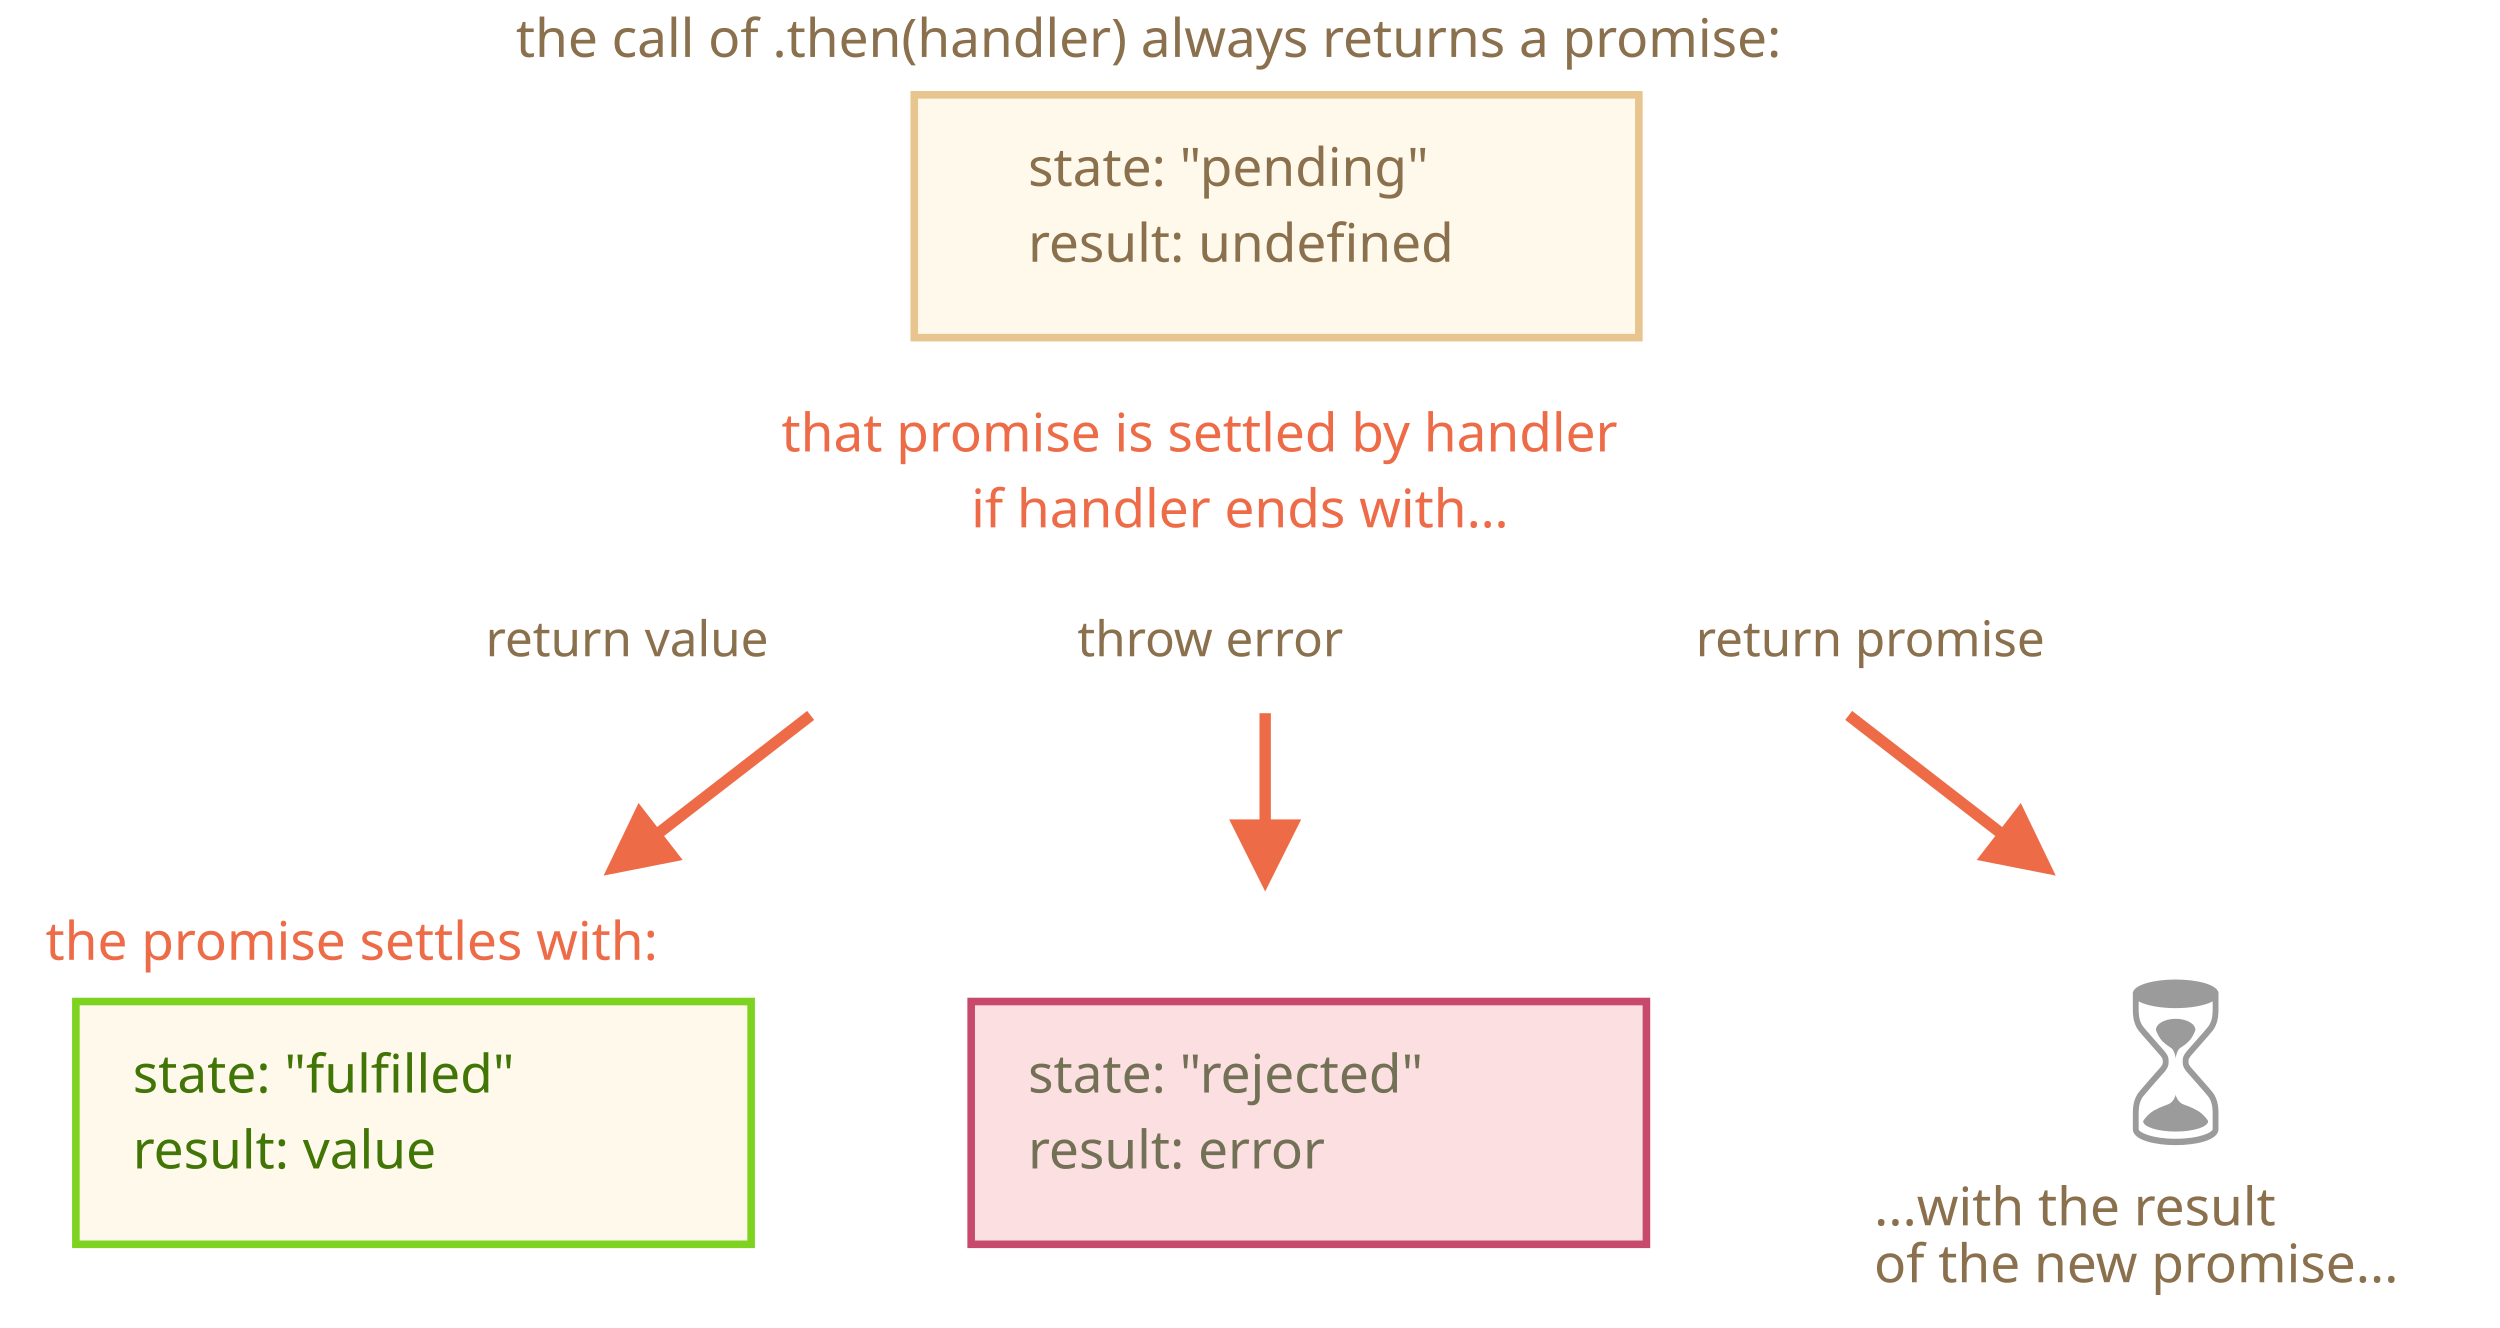
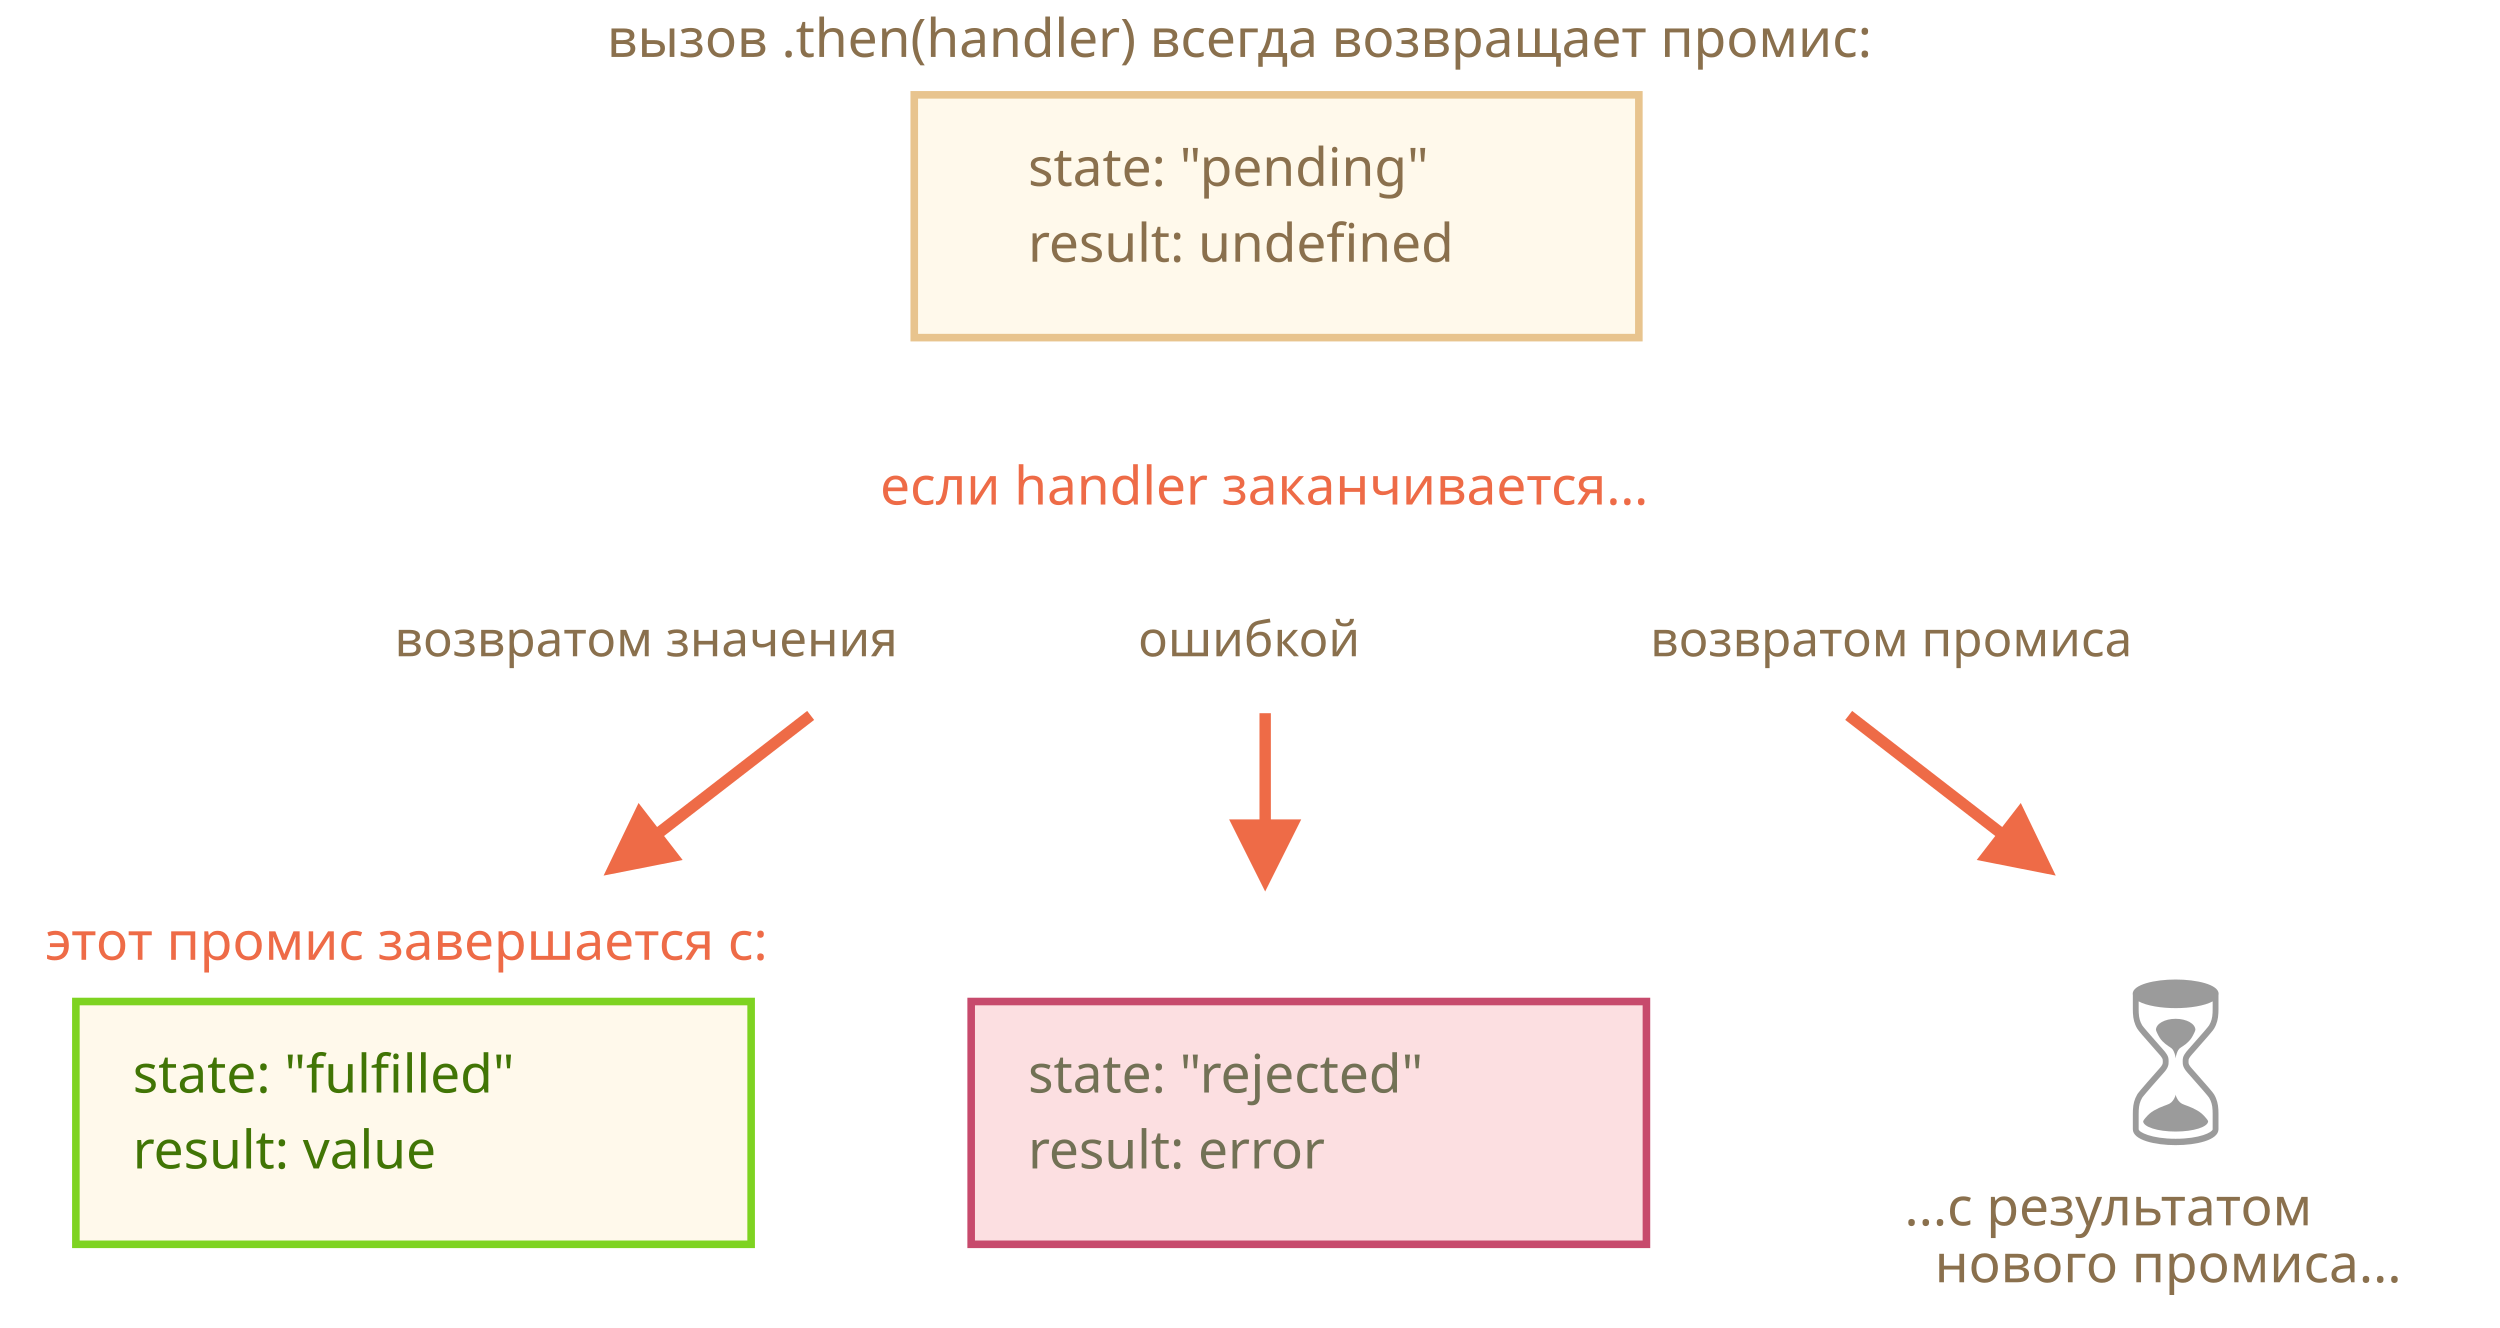
<svg xmlns="http://www.w3.org/2000/svg" width="659px" height="350px" viewBox="0 0 659 350" version="1.1">
  <g id="promise" stroke="none" stroke-width="1" fill="none" fill-rule="evenodd">
    <g id="promise-handler-variants.svg">
      <path id="Line-Copy" d="M525.949,220.367 L486.396,189.769 L488.231,187.396 L527.785,217.994 L532.68,211.666 L541.895,230.806 L521.055,226.694 L525.949,220.367 Z" fill="#EE6B47" fill-rule="nonzero" />
      <path id="Line-Copy-3" d="M332,216 L332,188 L335,188 L335,216 L343,216 L333.5,235 L324,216 L332,216 Z" fill="#EE6B47" fill-rule="nonzero" />
      <path id="Line-Copy-2" d="M173.215,217.994 L212.769,187.396 L214.604,189.769 L175.051,220.367 L179.945,226.694 L159.105,230.806 L168.32,211.666 L173.215,217.994 Z" fill="#EE6B47" fill-rule="nonzero" />
      <text id="return-value" font-family="PTMono-Regular, PT Mono" font-size="13" font-weight="normal" fill="#8A704D">
-         <tspan x="128" y="173">return value</tspan>
+         <tspan x="104" y="173">возвратом значения</tspan>
      </text>
      <text id="return-promise" font-family="PTMono-Regular, PT Mono" font-size="13" font-weight="normal" fill="#8A704D">
-         <tspan x="447" y="173">return promise</tspan>
+         <tspan x="435" y="173">возвратом промиса</tspan>
      </text>
      <text id="throw-error" font-family="PTMono-Regular, PT Mono" font-size="13" font-weight="normal" fill="#8A704D">
-         <tspan x="284" y="173">throw error</tspan>
+         <tspan x="300" y="173">ошибкой</tspan>
      </text>
      <rect id="Rectangle-1-Copy" stroke="#7ED321" stroke-width="2" fill="#FFF9EB" x="20" y="264" width="178" height="64" />
      <text id="state:-&quot;fulfilled&quot;-r" font-family="PTMono-Regular, PT Mono" font-size="14" font-weight="normal" line-spacing="20" fill="#417505">
        <tspan x="35" y="288">state:  "fulfilled"</tspan>
        <tspan x="35" y="308">result: value</tspan>
      </text>
      <rect id="Rectangle-1-Copy-3" stroke="#C74A6C" stroke-width="2" fill="#FCDFE1" x="256" y="264" width="178" height="64" />
      <text id="state:-&quot;rejected&quot;-re" font-family="PTMono-Regular, PT Mono" font-size="14" font-weight="normal" line-spacing="20" fill="#727155">
        <tspan x="271" y="288">state:  "rejected"</tspan>
        <tspan x="271" y="308">result: error</tspan>
      </text>
      <g id="noun_88566_cc-copy" transform="translate(562, 258)" fill="#9B9B9B">
        <path d="M22.79,35.592 C22.789,34.969 22.774,34.23 22.666,33.465 C22.569,32.777 22.388,32.107 22.127,31.475 C21.989,31.142 21.817,30.8 21.616,30.458 C21.335,29.979 19.916,28.317 16.555,24.531 C16.25,24.188 16.033,23.943 15.953,23.85 L15.702,23.561 C15.645,23.495 15.589,23.429 15.534,23.362 C15.481,23.298 15.429,23.233 15.378,23.167 C15.347,23.125 15.316,23.082 15.286,23.04 C15.167,22.874 15.089,22.746 15.033,22.627 C14.958,22.469 14.919,22.356 14.907,22.262 C14.889,22.127 14.891,21.96 14.894,21.784 L14.894,21.729 C14.897,21.536 14.901,21.366 14.931,21.238 C14.954,21.141 15.004,21.034 15.09,20.899 C15.202,20.723 15.324,20.537 15.453,20.375 C15.577,20.22 15.708,20.069 15.848,19.909 L15.953,19.788 C16.033,19.696 16.25,19.452 16.552,19.11 C19.915,15.322 21.334,13.659 21.616,13.18 C21.817,12.838 21.989,12.496 22.127,12.163 C22.388,11.531 22.57,10.862 22.666,10.173 C22.774,9.408 22.789,8.668 22.79,8.046 C22.792,7.031 22.791,5.436 22.79,4.311 C22.816,4.2 22.833,4.088 22.833,3.972 C22.833,1.521 16.996,0.198 11.505,0.198 C6.013,0.198 0.176,1.521 0.176,3.972 C0.176,4.085 0.193,4.195 0.217,4.303 C0.216,5.429 0.215,7.029 0.217,8.046 C0.218,8.631 0.233,9.402 0.341,10.173 C0.438,10.863 0.62,11.532 0.881,12.163 C1.019,12.497 1.191,12.839 1.391,13.18 C1.673,13.659 3.093,15.322 6.455,19.11 C6.758,19.452 6.974,19.696 7.055,19.788 L7.155,19.903 C7.296,20.065 7.43,20.218 7.555,20.375 C7.683,20.536 7.805,20.722 7.918,20.899 C8.004,21.034 8.054,21.141 8.077,21.238 C8.107,21.366 8.111,21.529 8.114,21.728 L8.114,21.782 C8.117,21.959 8.119,22.126 8.101,22.262 C8.089,22.356 8.05,22.468 7.975,22.626 C7.918,22.746 7.84,22.873 7.722,23.04 C7.692,23.083 7.66,23.125 7.63,23.166 C7.579,23.233 7.527,23.298 7.474,23.362 C7.419,23.429 7.362,23.495 7.307,23.559 C7.294,23.574 7.235,23.64 7.139,23.749 C1.817,29.734 1.496,30.279 1.391,30.458 C1.191,30.799 1.019,31.141 0.88,31.475 C0.62,32.106 0.438,32.776 0.341,33.465 C0.233,34.236 0.218,35.007 0.217,35.592 C0.215,36.713 0.216,38.545 0.217,39.666 C0.217,42.547 6.068,43.86 11.505,43.86 C16.941,43.86 22.792,42.547 22.792,39.666 L22.791,39.11 C22.791,38.003 22.792,36.542 22.79,35.592 L22.79,35.592 Z M21.256,39.665 L21.256,39.695 C21.172,40.463 17.857,42.182 11.505,42.182 C5.07,42.182 1.752,40.418 1.752,39.665 C1.751,38.545 1.749,36.715 1.752,35.595 C1.752,35.036 1.766,34.376 1.858,33.719 C1.933,33.181 2.075,32.659 2.278,32.167 C2.386,31.907 2.522,31.637 2.681,31.367 C2.771,31.219 3.436,30.32 8.239,24.918 C8.349,24.795 8.413,24.722 8.422,24.712 C8.486,24.637 8.55,24.562 8.613,24.485 C8.681,24.404 8.747,24.32 8.812,24.235 C8.853,24.18 8.894,24.125 8.934,24.069 C9.044,23.913 9.206,23.675 9.337,23.398 C9.443,23.174 9.571,22.87 9.619,22.501 C9.654,22.234 9.651,21.981 9.648,21.757 L9.647,21.705 C9.643,21.414 9.634,21.128 9.563,20.822 C9.494,20.529 9.367,20.24 9.176,19.94 C9.039,19.725 8.888,19.495 8.711,19.273 C8.564,19.088 8.412,18.914 8.265,18.746 L8.168,18.634 C8.086,18.539 7.865,18.29 7.556,17.942 C4.538,14.541 2.898,12.633 2.682,12.273 C2.522,12 2.386,11.731 2.278,11.471 C2.075,10.979 1.933,10.457 1.858,9.919 C1.766,9.262 1.752,8.602 1.751,8.042 C1.75,7.471 1.75,6.715 1.75,5.962 C3.856,7.131 7.759,7.746 11.504,7.746 C15.248,7.746 19.151,7.131 21.257,5.963 C21.257,6.715 21.257,7.471 21.256,8.042 C21.255,8.602 21.241,9.263 21.149,9.919 C21.074,10.457 20.932,10.979 20.729,11.471 C20.621,11.73 20.486,12 20.326,12.272 C20.109,12.633 18.469,14.541 15.451,17.942 C15.142,18.29 14.921,18.539 14.839,18.634 L14.737,18.751 C14.592,18.917 14.442,19.09 14.295,19.273 C14.118,19.496 13.967,19.725 13.831,19.94 C13.639,20.24 13.512,20.529 13.444,20.823 C13.372,21.13 13.363,21.416 13.359,21.706 L13.359,21.76 C13.356,21.982 13.352,22.234 13.387,22.501 C13.436,22.87 13.564,23.174 13.67,23.398 C13.801,23.675 13.962,23.913 14.073,24.07 C14.113,24.126 14.154,24.181 14.195,24.235 C14.26,24.32 14.326,24.404 14.393,24.485 C14.456,24.562 14.521,24.637 14.584,24.711 L14.839,25.004 C14.921,25.099 15.143,25.348 15.453,25.698 C18.47,29.098 20.109,31.004 20.325,31.365 C20.486,31.638 20.621,31.908 20.729,32.166 C20.932,32.659 21.074,33.181 21.149,33.719 C21.241,34.375 21.254,35.035 21.256,35.595 C21.258,36.715 21.257,38.545 21.256,39.665 L21.256,39.665 Z" id="Shape" />
        <path d="M19.628,36.874 C19.561,36.79 19.491,36.708 19.421,36.626 C19.1,36.252 18.769,35.888 18.4,35.569 C18.035,35.254 17.641,34.982 17.232,34.741 C16.807,34.49 16.368,34.267 15.925,34.059 C15.478,33.849 15.022,33.668 14.56,33.501 C14.333,33.419 14.107,33.338 13.882,33.251 C13.642,33.158 13.398,33.074 13.17,32.95 C12.989,32.851 12.818,32.73 12.662,32.59 C12.388,32.341 12.156,32.042 11.966,31.713 C11.762,31.358 11.567,30.949 11.504,30.532 C11.44,30.95 11.245,31.358 11.041,31.713 C10.852,32.042 10.62,32.341 10.345,32.59 C10.19,32.73 10.018,32.851 9.838,32.95 C9.61,33.074 9.365,33.158 9.126,33.251 C8.901,33.338 8.674,33.419 8.448,33.501 C7.986,33.668 7.53,33.849 7.082,34.059 C6.639,34.267 6.2,34.49 5.776,34.741 C5.367,34.982 4.973,35.254 4.608,35.569 C4.239,35.888 3.908,36.252 3.587,36.626 C3.517,36.708 3.447,36.79 3.38,36.874 C3.302,36.971 3.226,37.07 3.153,37.171 C3.068,37.287 2.99,37.411 2.935,37.548 C2.935,39.056 6.769,40.279 11.499,40.279 C16.228,40.279 20.062,39.056 20.062,37.548 L20.073,37.548 C20.019,37.411 19.94,37.287 19.855,37.171 C19.781,37.07 19.705,36.971 19.628,36.874 L19.628,36.874 Z" id="Shape" />
        <path d="M10.492,18.391 C10.602,18.496 10.706,18.625 10.8,18.776 C10.967,19.042 11.108,19.361 11.223,19.713 C11.347,20.093 11.465,20.529 11.504,20.975 C11.542,20.529 11.66,20.093 11.784,19.713 C11.899,19.361 12.04,19.042 12.207,18.776 C12.301,18.625 12.405,18.496 12.515,18.391 C12.653,18.258 12.801,18.168 12.947,18.069 C13.083,17.976 13.221,17.889 13.358,17.801 C13.639,17.623 13.915,17.429 14.187,17.205 C14.456,16.982 14.722,16.744 14.98,16.476 C15.228,16.218 15.467,15.928 15.689,15.591 C15.913,15.25 16.113,14.861 16.308,14.461 C16.351,14.374 16.393,14.286 16.434,14.196 C16.481,14.092 16.527,13.987 16.572,13.879 C16.623,13.755 16.671,13.622 16.704,13.476 C16.704,11.864 14.377,10.557 11.507,10.557 C8.636,10.557 6.309,11.864 6.309,13.476 L6.303,13.476 C6.336,13.623 6.383,13.755 6.435,13.879 C6.48,13.987 6.526,14.092 6.573,14.196 C6.614,14.286 6.656,14.374 6.698,14.461 C6.893,14.861 7.094,15.25 7.318,15.591 C7.539,15.928 7.779,16.218 8.027,16.476 C8.285,16.745 8.551,16.983 8.82,17.205 C9.091,17.429 9.368,17.623 9.649,17.801 C9.786,17.889 9.923,17.976 10.06,18.069 C10.206,18.168 10.354,18.257 10.492,18.391 L10.492,18.391 Z" id="Shape" />
      </g>
      <text id="...with-the-result-o" font-family="PTMono-Regular, PT Mono" font-size="14" font-weight="normal" fill="#8A704D">
-         <tspan x="494" y="323">...with the result</tspan>
-         <tspan x="494" y="338">of the new promise...</tspan>
+         <tspan x="502" y="323">...с результатом</tspan>
+         <tspan x="510" y="338">нового промиса...</tspan>
      </text>
      <rect id="Rectangle-1-Copy-2" stroke="#E8C48E" stroke-width="2" fill="#FFF9EB" x="241" y="25" width="191" height="64" />
      <text id="state:-&quot;pending&quot;-res" font-family="PTMono-Regular, PT Mono" font-size="14" font-weight="normal" line-spacing="20" fill="#8A704D">
        <tspan x="271" y="49">state: "pending"</tspan>
        <tspan x="271" y="69">result: undefined</tspan>
      </text>
      <text id="the-call-of-.then(ha" font-family="PTMono-Regular, PT Mono" font-size="14" font-weight="normal" fill="#8A704D">
-         <tspan x="136" y="15">the call of .then(handler) always returns a promise:</tspan>
-       </text>
-       <text id="that-promise-is-sett" font-family="PTMono-Regular, PT Mono" font-size="14" font-weight="normal" fill="#EE6B47">
-         <tspan x="206" y="119">that promise is settled by handler</tspan>
+         <tspan x="160" y="15">вызов .then(handler) всегда возвращает промис:</tspan>
      </text>
      <text id="if-handler-ends-with" font-family="PTMono-Regular, PT Mono" font-size="14" font-weight="normal" fill="#EE6B47">
-         <tspan x="256" y="139">if handler ends with…</tspan>
+         <tspan x="232" y="133">если handler заканчивается…</tspan>
      </text>
-       <text id="the-promise-settles" font-family="PTMono-Regular, PT Mono" font-size="14" font-weight="normal" fill="#EE6B47">
-         <tspan x="12" y="253">the promise settles with:</tspan>
+       <text id="that-promise-settles" font-family="PTMono-Regular, PT Mono" font-size="14" font-weight="normal" fill="#EE6B47">
+         <tspan x="12" y="253">этот промис завершается с:</tspan>
      </text>
    </g>
  </g>
</svg>
